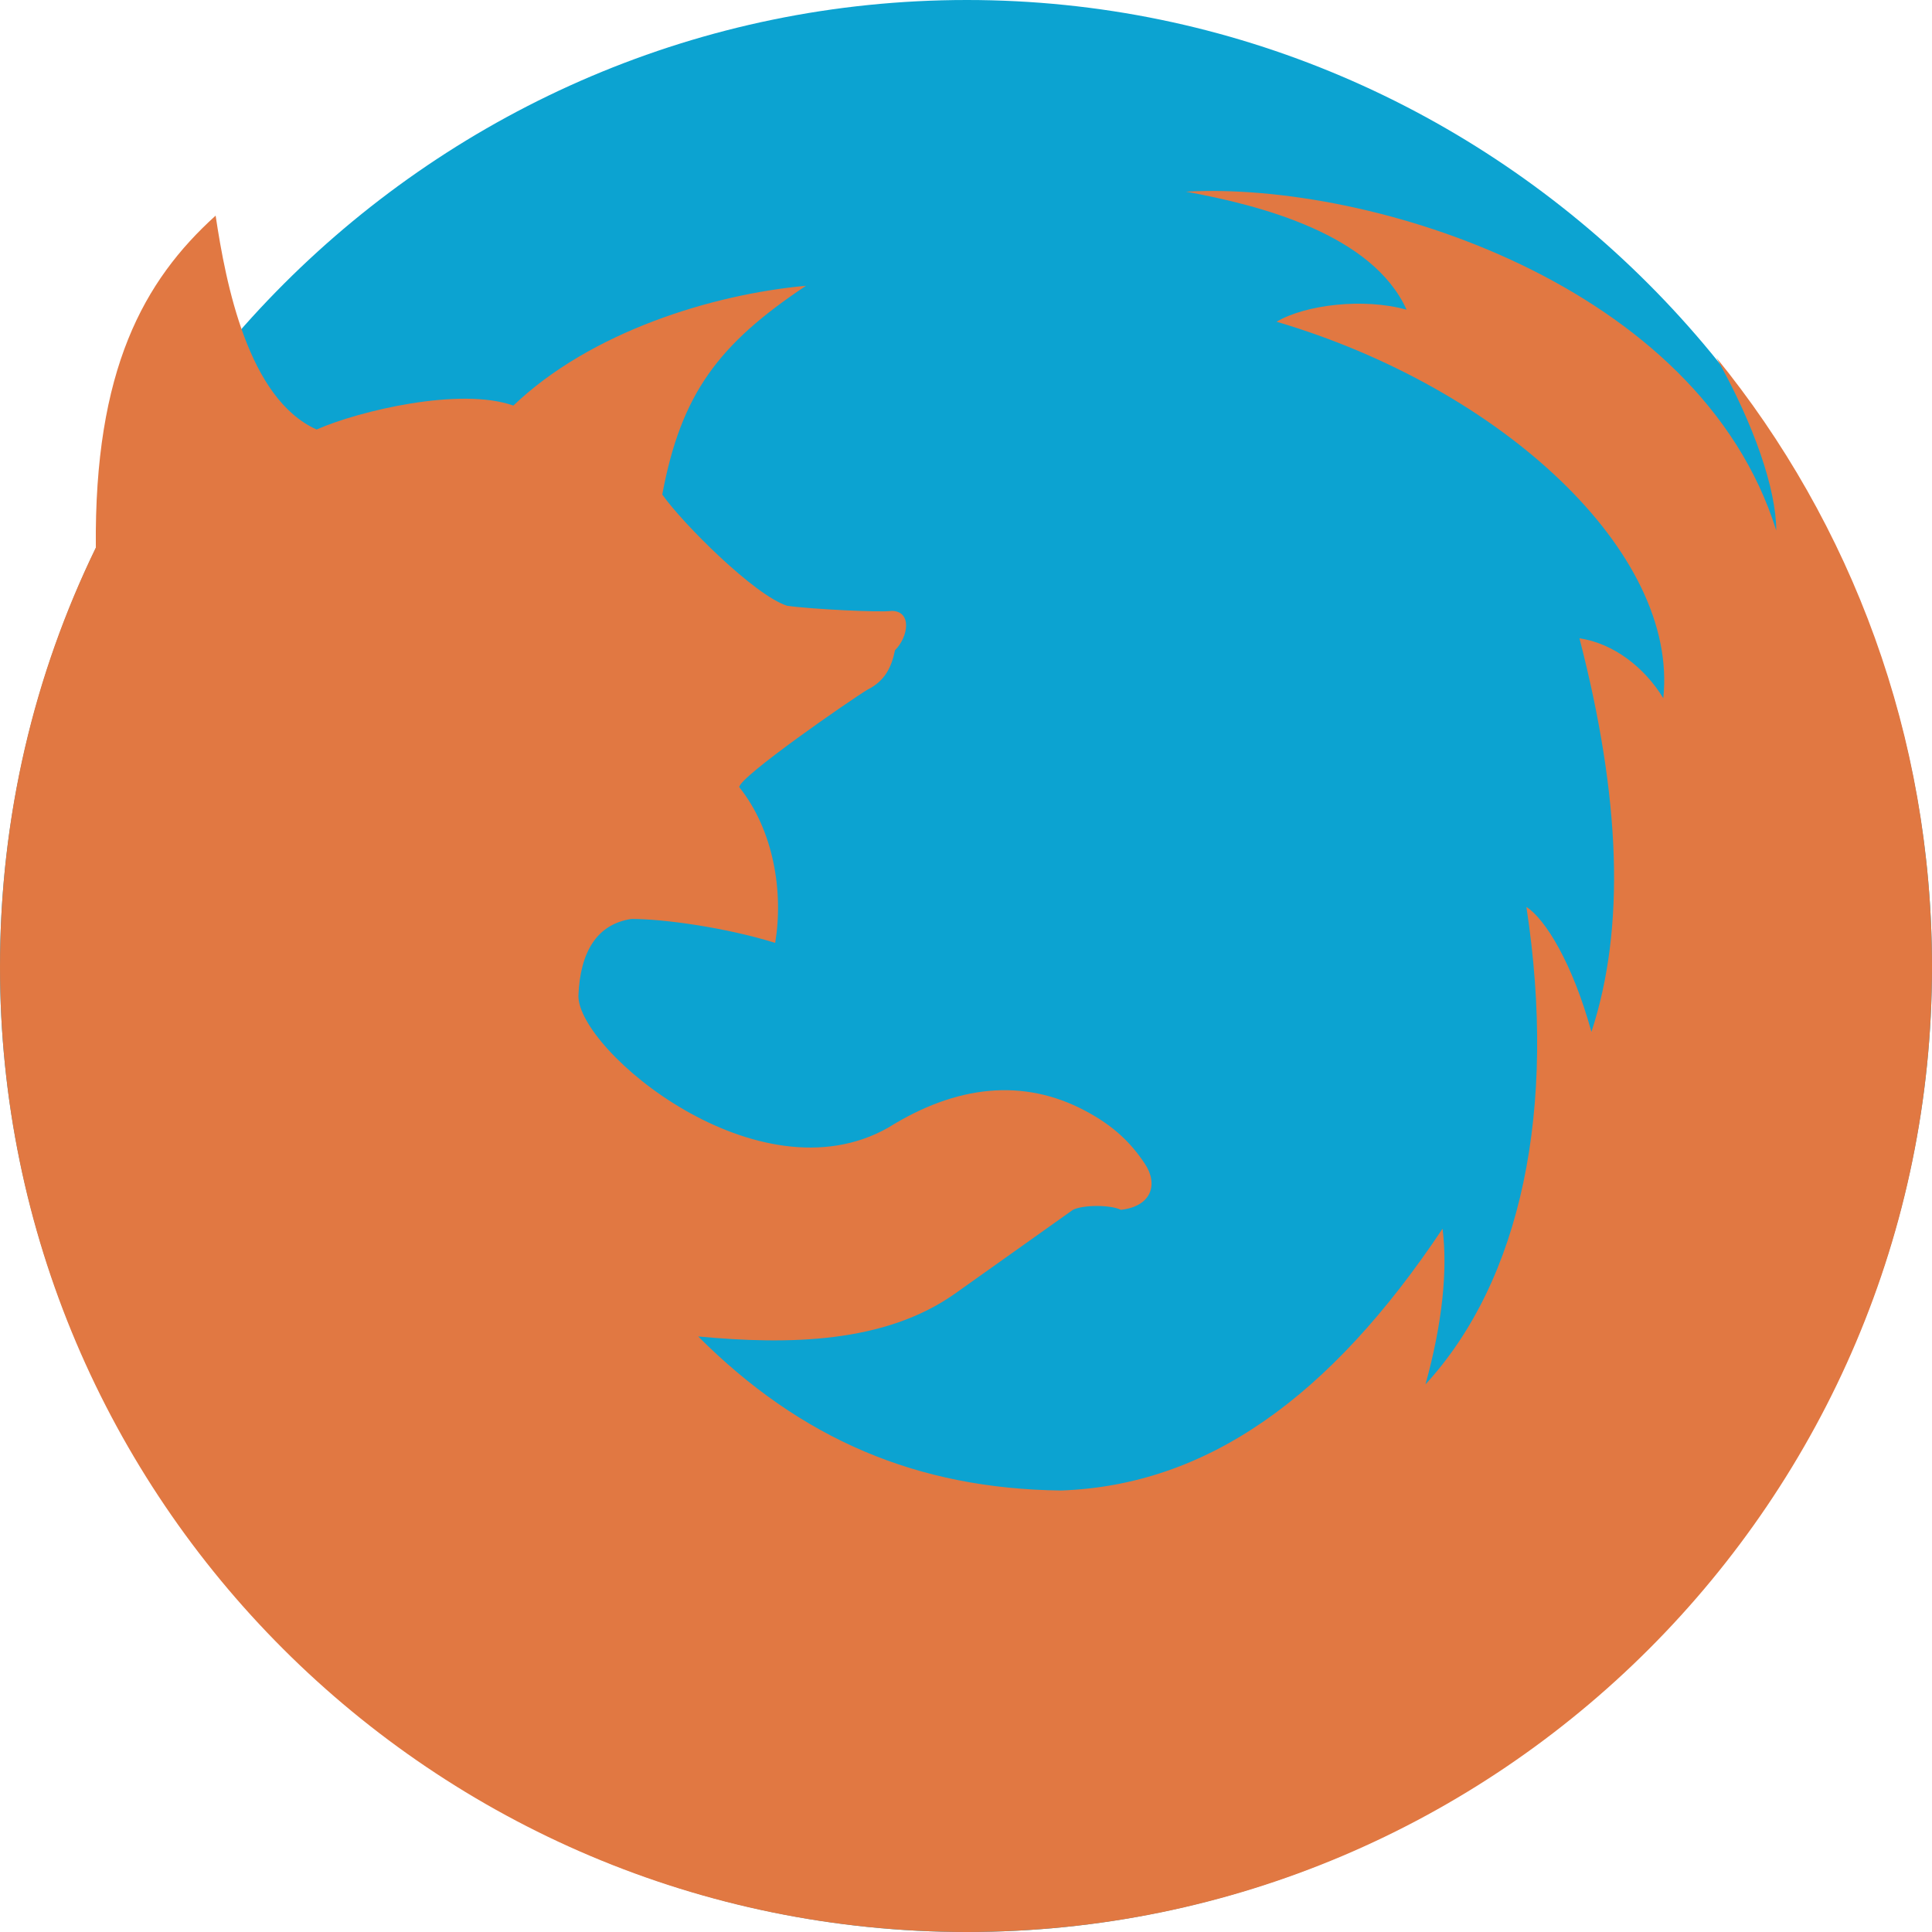
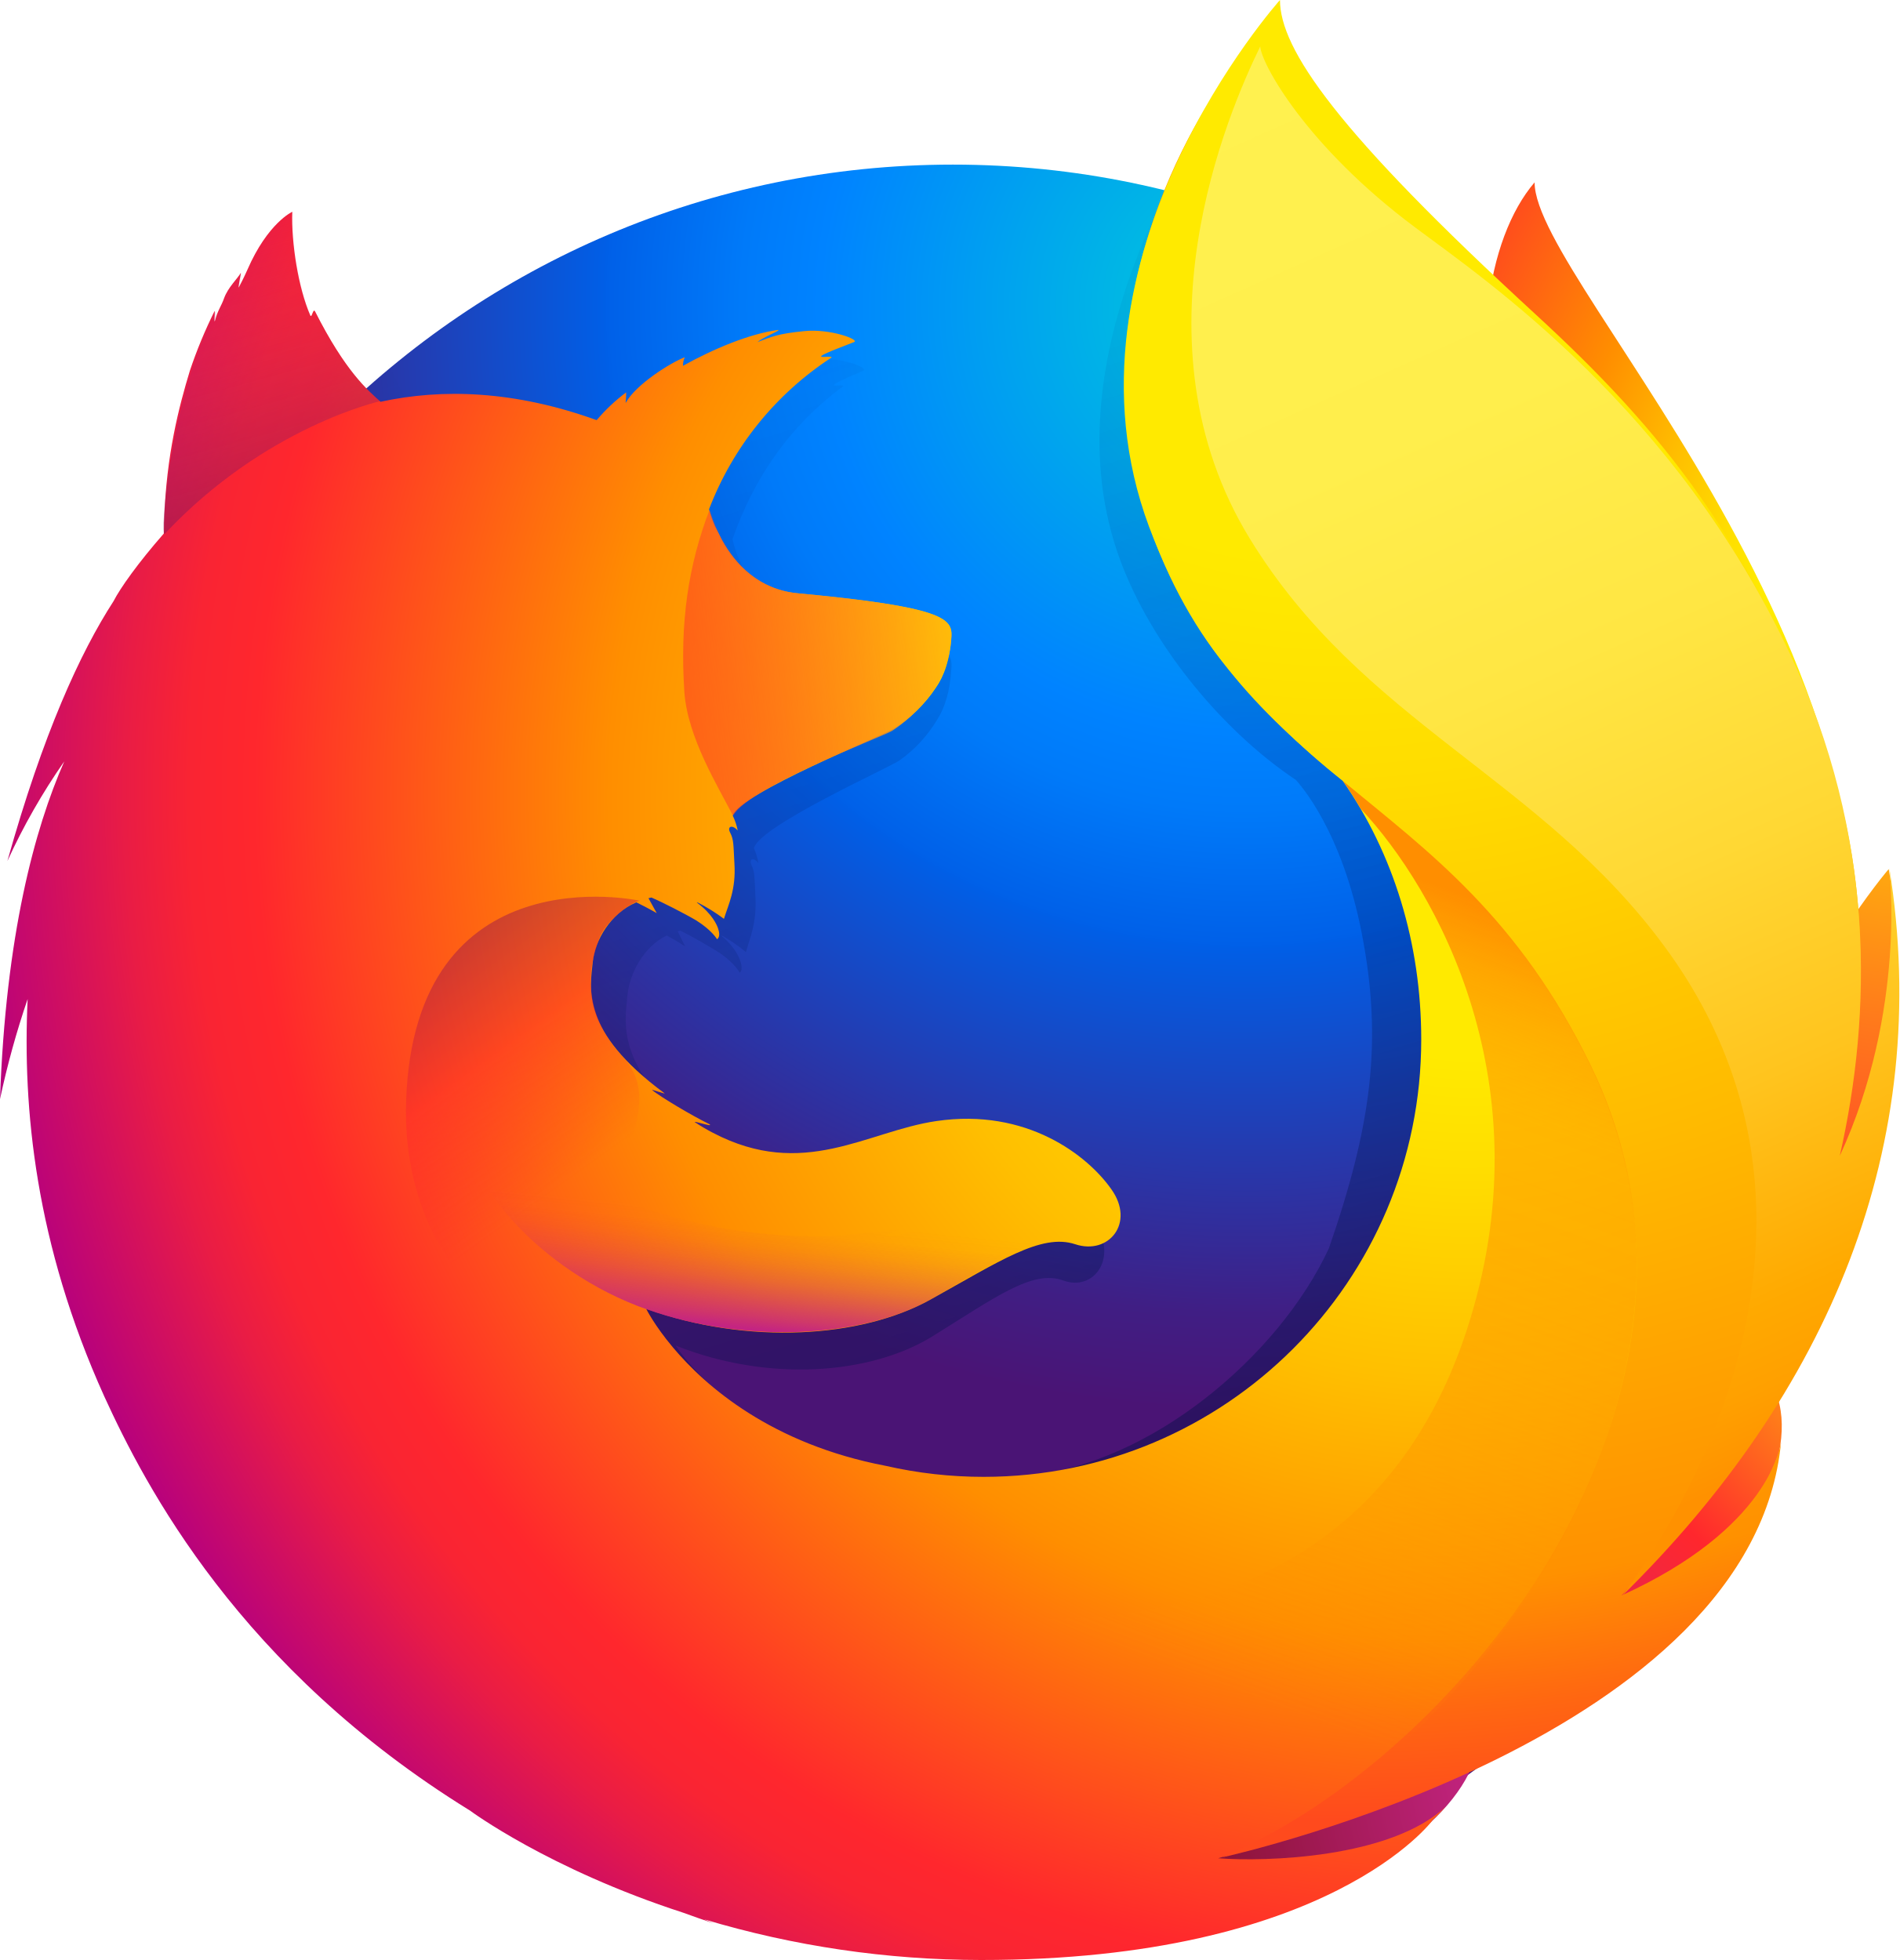
- <svg xmlns="http://www.w3.org/2000/svg" enable-background="new 0 0 512 512" height="512px" id="Layer_1" version="1.1" viewBox="0 0 512 512" width="512px" xml:space="preserve">
-   <g>
-     <path clip-rule="evenodd" d="M256.23,512C396.81,512,512,396.81,512,256.23   C512,115.184,396.81,0,256.23,0C115.184,0,0,115.184,0,256.23C0,396.81,115.184,512,256.23,512L256.23,512z" fill="#0CA3D1" fill-rule="evenodd" />
-     <path clip-rule="evenodd" d="M235.366,298.852c-34.473,19.497-82.085-20.404-82.085-34.919   c0.453-11.787,4.984-19.044,14.061-20.404c8.616,0,24.942,2.265,38.09,6.343c2.265-13.6-0.453-29.927-9.522-41.269   c0-2.718,29.473-23.123,34.012-25.849c4.531-2.265,6.351-5.89,7.257-10.428c3.625-3.625,4.531-10.429-0.906-10.429   c-2.726,0.453-21.318-0.453-27.669-1.359c-8.616-2.727-27.661-21.771-33.098-29.481c4.984-26.755,14.959-39.902,38.09-55.322   c-24.943,2.266-57.143,12.241-77.547,31.747c-14.061-4.992-40.815,1.359-52.15,6.343c-18.139-8.163-24.036-38.543-26.755-56.682   c-19.053,17.232-32.2,40.808-31.747,87.975C9.069,178.677,0,216.313,0,256.23C0,397.263,114.73,512,256.23,512   C397.263,512,512,397.263,512,256.23c0-61.228-21.325-117.464-57.15-161.451c9.983,17.686,15.874,34.918,15.874,45.8   c-20.404-65.298-107.473-92.514-156.452-89.787c19.951,3.624,49.432,11.334,58.493,31.285c-11.326-3.171-26.747-1.359-34.465,3.18   c59.869,17.686,106.583,61.22,102.489,99.771c-4.983-8.163-13.14-14.514-22.217-15.873c10.89,42.175,12.249,76.64,3.172,104.309   c-4.983-18.146-12.233-29.934-17.232-33.113c8.171,53.518-1.359,98.856-26.747,126.525c4.53-16.326,5.89-30.388,4.53-41.261   c-29.934,44.886-62.587,68.023-101.13,69.383c-38.089-0.453-68.93-13.607-96.138-40.823c24.029,2.265,49.424,1.812,68.024-11.327   l31.286-22.232c2.719-1.359,9.983-1.359,12.702,0c8.155-0.906,9.983-6.796,6.343-12.232c-3.625-5.453-8.155-9.983-15.873-14.062   C271.183,285.696,253.504,287.509,235.366,298.852L235.366,298.852z" fill="#E17842" fill-rule="evenodd" />
+ <svg xmlns="http://www.w3.org/2000/svg" viewBox="0 0 953.37 984">
+   <defs>
+     <radialGradient id="radial-gradient" cx="-14491.11" cy="9293.72" fx="-14519.876" r="450.88" gradientTransform="matrix(0.76, 0.03, 0.05, -1.12, 11485.79, 11147.95)" gradientUnits="userSpaceOnUse">
+       <stop offset="0.1" stop-color="#ffea00" />
+       <stop offset="0.17" stop-color="#ffde00" />
+       <stop offset="0.28" stop-color="#ffbf00" />
+       <stop offset="0.43" stop-color="#ff8e00" />
+       <stop offset="0.77" stop-color="#ff272d" />
+       <stop offset="0.87" stop-color="#e0255a" />
+       <stop offset="0.95" stop-color="#cc2477" />
+       <stop offset="1" stop-color="#c42482" />
+     </radialGradient>
+     <radialGradient id="radial-gradient-2" cx="-7587.48" cy="8863.48" r="791.23" gradientTransform="matrix(1.23, 0, 0, -1.23, 9957.91, 11055.45)" gradientUnits="userSpaceOnUse">
+       <stop offset="0" stop-color="#00ccda" />
+       <stop offset="0.22" stop-color="#0083ff" />
+       <stop offset="0.26" stop-color="#007af9" />
+       <stop offset="0.33" stop-color="#0060e8" />
+       <stop offset="0.33" stop-color="#005fe7" />
+       <stop offset="0.44" stop-color="#2639ad" />
+       <stop offset="0.52" stop-color="#401e84" />
+       <stop offset="0.57" stop-color="#4a1475" />
+     </radialGradient>
+     <linearGradient id="linear-gradient" x1="540.64" y1="254.8" x2="349.2" y2="881.03" gradientTransform="matrix(1, 0, 0, -1, 0, 984)" gradientUnits="userSpaceOnUse">
+       <stop offset="0" stop-color="#000f43" stop-opacity="0.4" />
+       <stop offset="0.48" stop-color="#001962" stop-opacity="0.17" />
+       <stop offset="1" stop-color="#002079" stop-opacity="0" />
+     </linearGradient>
+     <radialGradient id="radial-gradient-3" cx="-8337.74" cy="7467.89" r="266.89" gradientTransform="matrix(1.22, 0.12, 0.12, -1.22, 10240.78, 10765.16)" gradientUnits="userSpaceOnUse">
+       <stop offset="0" stop-color="#ffea00" />
+       <stop offset="0.5" stop-color="#ff272d" />
+       <stop offset="1" stop-color="#c42482" />
+     </radialGradient>
+     <radialGradient id="radial-gradient-4" cx="-8361.89" cy="7723.8" r="445.68" gradientTransform="matrix(1.22, 0.12, 0.12, -1.22, 10240.78, 10765.16)" gradientUnits="userSpaceOnUse">
+       <stop offset="0" stop-color="#ffe900" />
+       <stop offset="0.16" stop-color="#ffaf0e" />
+       <stop offset="0.32" stop-color="#ff7a1b" />
+       <stop offset="0.47" stop-color="#ff4e26" />
+       <stop offset="0.62" stop-color="#ff2c2e" />
+       <stop offset="0.76" stop-color="#ff1434" />
+       <stop offset="0.89" stop-color="#ff0538" />
+       <stop offset="1" stop-color="#ff0039" />
+     </radialGradient>
+     <radialGradient id="radial-gradient-5" cx="-8298.85" cy="7310.66" r="408.96" gradientTransform="matrix(1.22, 0.12, 0.12, -1.22, 10240.78, 10765.16)" gradientUnits="userSpaceOnUse">
+       <stop offset="0" stop-color="#ff272d" />
+       <stop offset="0.5" stop-color="#c42482" />
+       <stop offset="0.99" stop-color="#620700" />
+     </radialGradient>
+     <radialGradient id="radial-gradient-6" cx="715.19" cy="589.96" fx="743.167" fy="576.132" r="782.18" gradientTransform="matrix(1, 0, 0, -1, 0, 984)" gradientUnits="userSpaceOnUse">
+       <stop offset="0.16" stop-color="#ffea00" />
+       <stop offset="0.23" stop-color="#ffde00" />
+       <stop offset="0.37" stop-color="#ffbf00" />
+       <stop offset="0.54" stop-color="#ff8e00" />
+       <stop offset="0.76" stop-color="#ff272d" />
+       <stop offset="0.8" stop-color="#f92433" />
+       <stop offset="0.84" stop-color="#e91c45" />
+       <stop offset="0.89" stop-color="#cf0e62" />
+       <stop offset="0.94" stop-color="#b5007f" />
+     </radialGradient>
+     <radialGradient id="radial-gradient-7" cx="670.34" cy="952.71" r="891.45" gradientTransform="matrix(1, 0, 0, -1, 0, 984)" gradientUnits="userSpaceOnUse">
+       <stop offset="0.28" stop-color="#ffea00" />
+       <stop offset="0.4" stop-color="#fd0" />
+       <stop offset="0.63" stop-color="#ffba00" />
+       <stop offset="0.86" stop-color="#ff9100" />
+       <stop offset="0.93" stop-color="#ff6711" />
+       <stop offset="0.99" stop-color="#ff4a1d" />
+     </radialGradient>
+     <linearGradient id="linear-gradient-2" x1="-9023.45" y1="7636.92" x2="-8716.42" y2="7715.18" gradientTransform="matrix(1.22, 0.12, 0.12, -1.22, 10240.78, 10765.16)" gradientUnits="userSpaceOnUse">
+       <stop offset="0" stop-color="#c42482" stop-opacity="0.5" />
+       <stop offset="0.47" stop-color="#ff272d" stop-opacity="0.5" />
+       <stop offset="0.49" stop-color="#ff2c2c" stop-opacity="0.51" />
+       <stop offset="0.68" stop-color="#ff7a1a" stop-opacity="0.72" />
+       <stop offset="0.83" stop-color="#ffb20d" stop-opacity="0.87" />
+       <stop offset="0.94" stop-color="#ffd605" stop-opacity="0.96" />
+       <stop offset="1" stop-color="#ffe302" />
+     </linearGradient>
+     <linearGradient id="linear-gradient-3" x1="188.87" y1="2081.23" x2="134.3" y2="2221.08" gradientTransform="matrix(0.99, 0.1, 0.1, -0.99, -250.09, 2306.15)" gradientUnits="userSpaceOnUse">
+       <stop offset="0" stop-color="#891551" stop-opacity="0.6" />
+       <stop offset="1" stop-color="#c42482" stop-opacity="0" />
+     </linearGradient>
+     <linearGradient id="linear-gradient-4" x1="-38.43" y1="278.04" x2="55.68" y2="171.16" gradientTransform="matrix(0.99, 0.1, 0.1, -0.99, 229.04, 745.74)" gradientUnits="userSpaceOnUse">
+       <stop offset="0.01" stop-color="#891551" stop-opacity="0.5" />
+       <stop offset="0.48" stop-color="#ff272d" stop-opacity="0.5" />
+       <stop offset="1" stop-color="#ff272d" stop-opacity="0" />
+     </linearGradient>
+     <linearGradient id="linear-gradient-5" x1="142.46" y1="93.68" x2="142.53" y2="168.46" gradientTransform="matrix(0.99, 0.1, 0.1, -0.99, 229.04, 745.74)" gradientUnits="userSpaceOnUse">
+       <stop offset="0" stop-color="#c42482" />
+       <stop offset="0.08" stop-color="#c42482" stop-opacity="0.81" />
+       <stop offset="0.21" stop-color="#c42482" stop-opacity="0.57" />
+       <stop offset="0.33" stop-color="#c42482" stop-opacity="0.36" />
+       <stop offset="0.45" stop-color="#c42482" stop-opacity="0.2" />
+       <stop offset="0.56" stop-color="#c42482" stop-opacity="0.09" />
+       <stop offset="0.67" stop-color="#c42482" stop-opacity="0.02" />
+       <stop offset="0.77" stop-color="#c42482" stop-opacity="0" />
+     </linearGradient>
+     <linearGradient id="linear-gradient-6" x1="620.52" y1="947.88" x2="926.18" y2="264.39" gradientTransform="matrix(1, 0, 0, -1, 0, 984)" gradientUnits="userSpaceOnUse">
+       <stop offset="0" stop-color="#fff14f" />
+       <stop offset="0.27" stop-color="#ffee4c" />
+       <stop offset="0.45" stop-color="#ffe643" />
+       <stop offset="0.61" stop-color="#ffd834" />
+       <stop offset="0.76" stop-color="#ffc41e" />
+       <stop offset="0.89" stop-color="#ffab02" />
+       <stop offset="0.9" stop-color="#ffa900" />
+       <stop offset="0.95" stop-color="#ffa000" />
+       <stop offset="1" stop-color="#ff9100" />
+     </linearGradient>
+     <linearGradient id="linear-gradient-7" x1="680.88" y1="554.79" x2="536.1" y2="166.04" gradientTransform="matrix(1, 0, 0, -1, 0, 984)" gradientUnits="userSpaceOnUse">
+       <stop offset="0" stop-color="#ff8e00" />
+       <stop offset="0.04" stop-color="#ff8e00" stop-opacity="0.86" />
+       <stop offset="0.08" stop-color="#ff8e00" stop-opacity="0.73" />
+       <stop offset="0.13" stop-color="#ff8e00" stop-opacity="0.63" />
+       <stop offset="0.18" stop-color="#ff8e00" stop-opacity="0.56" />
+       <stop offset="0.23" stop-color="#ff8e00" stop-opacity="0.51" />
+       <stop offset="0.28" stop-color="#ff8e00" stop-opacity="0.5" />
+       <stop offset="0.39" stop-color="#ff8e00" stop-opacity="0.48" />
+       <stop offset="0.52" stop-color="#ff8e00" stop-opacity="0.42" />
+       <stop offset="0.68" stop-color="#ff8e00" stop-opacity="0.31" />
+       <stop offset="0.84" stop-color="#ff8e00" stop-opacity="0.17" />
+       <stop offset="1" stop-color="#ff8e00" stop-opacity="0" />
+     </linearGradient>
+   </defs>
+   <g id="Layer_2" data-name="Layer 2">
+     <g id="Layer_1-2" data-name="Layer 1">
+       <g id="Layer_2-2" data-name="Layer 2">
+         <g id="Firefox_-_Large" data-name="Firefox - Large">
+           <path d="M770.28,91.56c-23.95,27.88-35.1,90.64-10.82,154.26s61.5,49.8,84.7,114.67c30.62,85.6,16.37,200.59,16.37,200.59s36.81,106.61,62.47-6.63C979.79,341.74,770.28,143.94,770.28,91.56Z" style="fill:url(#radial-gradient)" />
+           <path id="_Path_" data-name=" Path " d="M478.07,974.64c245.24,0,443.9-199.74,443.9-446s-198.66-446-443.66-446S34.65,282.32,34.65,528.61C34.18,775.14,233.07,974.64,478.07,974.64Z" style="fill:url(#radial-gradient-2)" />
+           <path d="M810.67,803.64a246.8,246.8,0,0,1-30.12,18.18,705.31,705.31,0,0,0,38.3-63c9.46-10.47,18.13-20.65,25.19-31.65,3.44-5.41,7.31-12.08,11.42-19.82,24.92-44.9,52.4-117.56,53.18-192.2v-5.66a257.25,257.25,0,0,0-5.71-55.75c.2,1.43.38,2.86.56,4.29-.22-1.1-.41-2.21-.64-3.31.37,2,.66,4,1,6,5.09,43.22,1.47,85.37-16.68,116.45-.29.45-.58.88-.87,1.32,9.41-47.23,12.56-99.39,2.09-151.6,0,0-4.19-25.38-35.38-102.44-18-44.35-49.83-80.72-78-107.21-24.69-30.55-47.11-51-59.47-64.06C689.72,126,678.9,105.61,674.45,92.31c-3.85-1.93-53.14-49.81-57.05-51.63-21.51,33.35-89.16,137.67-57,235.15,14.58,44.17,51.47,90,90.07,115.74,1.69,1.94,23,25,33.09,77.16,10.45,53.85,5,95.86-16.54,158C641.73,681.24,577,735.12,516.3,740.63c-129.67,11.78-177.15-65.11-177.15-65.11C385.49,694,436.72,690.17,467.87,671c31.4-19.43,50.39-33.83,65.81-28.15C548.86,648.43,561,632,550.1,615a78.5,78.5,0,0,0-79.4-34.57c-31.43,5.11-60.23,30-101.41,5.89a86.29,86.29,0,0,1-7.73-5.06c-2.71-1.79,8.83,2.72,6.13.69-8-4.35-22.2-13.84-25.88-17.22-.61-.56,6.22,2.18,5.61,1.62-38.51-31.71-33.7-53.13-32.49-66.57,1-10.75,8-24.52,19.75-30.11,5.69,3.11,9.24,5.48,9.24,5.48s-2.43-5-3.74-7.58c.46-.2.9-.15,1.36-.34,4.66,2.25,15,8.1,20.41,11.67,7.07,5,9.33,9.44,9.33,9.44s1.86-1,.48-5.37c-.5-1.78-2.65-7.45-9.65-13.17h.44A81.61,81.61,0,0,1,374.42,478c2-7.18,5.53-14.68,4.75-28.09-.48-9.43-.26-11.87-1.92-15.51-1.49-3.13.83-4.35,3.42-1.1a32.5,32.5,0,0,0-2.21-7.4v-.24c3.23-11.24,68.25-40.46,73-43.88A67.2,67.2,0,0,0,470.59,361c3.62-5.76,6.34-13.85,7-26.11.36-8.84-3.76-14.73-69.51-21.62-18-1.77-28.53-14.8-34.53-26.82-1.09-2.59-2.21-4.94-3.33-7.28a57.68,57.68,0,0,1-2.56-8.43c10.75-30.87,28.81-57,55.37-76.7,1.45-1.32-5.78.34-4.34-1,1.69-1.54,12.71-6,14.79-7,2.54-1.2-10.88-6.9-22.73-5.51-12.07,1.36-14.63,2.8-21.07,5.53,2.67-2.66,11.17-6.15,9.18-6.13-13,2-29.18,9.56-43,18.12a10.66,10.66,0,0,1,.83-4.35c-6.44,2.73-22.26,13.79-26.87,23.14a44.29,44.29,0,0,0,.27-5.4,84.17,84.17,0,0,0-13.19,13.82l-.24.22c-37.36-15-70.23-16-98.05-9.28-6.09-6.11-9.06-1.64-22.91-32.07-.94-1.83.72,1.81,0,0-2.28-5.9,1.39,7.87,0,0-23.28,18.37-53.92,39.19-68.63,53.89-.18.59,17.16-4.9,0,0-6,1.72-5.6,5.28-6.51,37.5-.22,2.44,0,5.18-.22,7.38-11.75,15-19.75,27.64-22.78,34.21-15.19,26.18-31.93,67-48.15,131.55A334.82,334.82,0,0,1,75.2,398.36C61.71,432.63,48.67,486.44,46.07,569.3A482.08,482.08,0,0,1,58.6,518.64,473,473,0,0,0,93.33,719.71c9.33,22.82,24.76,57.46,51,95.4C226.9,902,343.31,956,472.21,956,606.79,956,727.64,897.13,810.67,803.64Z" style="fill:url(#linear-gradient)" />
+           <path d="M711.1,866.71c162.87-18.86,235-186.7,142.38-190C769.85,674,634,875.61,711.1,866.71Z" style="fill:url(#radial-gradient-3)" />
+           <path d="M865.21,642.42C977.26,577.21,948,436.34,948,436.34s-43.25,50.24-72.62,130.32C846.4,646,797.84,681.81,865.21,642.42Z" style="fill:url(#radial-gradient-4)" />
+           <path d="M509.47,950.06C665.7,999.91,800,876.84,717.21,835.74,642,798.68,435.32,926.49,509.47,950.06Z" style="fill:url(#radial-gradient-5)" />
+           <path d="M876.85,702.23c3.8-5.36,8.94-22.53,13.48-30.21,27.58-44.52,27.78-80,27.78-80.84,16.66-83.22,15.15-117.2,4.9-180-8.25-50.6-44.32-123.09-75.57-158-32.2-36-9.51-24.25-40.69-50.52-27.33-30.29-53.82-60.29-68.25-72.36C634.22,43.09,636.57,24.58,638.58,21.42c-.34.37-.84.92-1.47,1.64C635.87,18.14,635,14,635,14s-57,57-69,152c-7.83,62,15.38,126.68,49,168a381.62,381.62,0,0,0,59,58h0c25.4,36.48,39.38,81.49,39.38,129.91,0,121.24-98.34,219.53-219.65,219.53a220.14,220.14,0,0,1-49.13-5.52c-57.24-10.92-90.3-39.8-106.78-59.41-9.45-11.23-13.46-19.42-13.46-19.42,51.28,18.37,108,14.53,142.47-4.52,34.75-19.26,55.77-33.55,72.84-27.92,16.82,5.61,30.21-10.67,18.2-27.54-11.77-16.85-42.4-41-87.88-34.29-34.79,5.07-66.66,29.76-112.24,5.84a97.34,97.34,0,0,1-8.55-5c-3-1.77,9.77,2.69,6.79.68-8.87-4.32-24.57-13.73-28.64-17.07-.68-.56,6.88,2.16,6.2,1.6-42.62-31.45-37.3-52.69-36-66,1.07-10.66,8.81-24.32,21.86-29.86,6.3,3.08,10.23,5.43,10.23,5.43s-2.69-4.92-4.14-7.51c.51-.19,1-.15,1.5-.34,5.16,2.23,16.58,8,22.59,11.57,7.83,4.95,10.32,9.36,10.32,9.36s2.06-1,.54-5.33c-.56-1.77-2.93-7.39-10.68-13.07h.48a91.65,91.65,0,0,1,13.13,8.17c2.19-7.12,6.12-14.56,5.25-27.86-.53-9.35-.28-11.78-2.12-15.39-1.65-3.1.92-4.31,3.78-1.09a29.73,29.73,0,0,0-2.44-7.34v-.24c3.57-11.14,75.53-40.12,80.77-43.51a70.24,70.24,0,0,0,21.17-20.63c4-5.72,7-13.73,7.75-25.89.25-5.48-1.44-9.82-20.5-14-11.44-2.49-29.14-4.91-56.43-7.47-19.9-1.76-31.58-14.68-38.21-26.6-1.21-2.57-2.45-4.9-3.68-7.22a53.41,53.41,0,0,1-2.83-8.36,158.47,158.47,0,0,1,61.28-76.06c1.6-1.31-6.4.33-4.8-1,1.87-1.52,14.06-5.93,16.37-6.92,2.81-1.19-12-6.84-25.16-5.47-13.36,1.35-16.19,2.78-23.32,5.49,3-2.64,12.37-6.1,10.16-6.08-14.4,2-32.3,9.48-47.6,18a9.72,9.72,0,0,1,.92-4.31c-7.13,2.71-24.64,13.67-29.73,23a39.79,39.79,0,0,0,.29-5.35,88.55,88.55,0,0,0-14.6,13.7l-.27.22C258.14,196,221.75,195,191,201.72c-6.74-6.06-17.57-15.23-32.89-45.4-1-1.82-1.6,3.75-2.4,2-6-13.81-9.55-36.44-9-52,0,0-12.32,5.61-22.51,29.06-1.89,4.21-3.11,6.54-4.32,8.87-.56.68,1.27-7.7,1-7.24-1.77,3-6.36,7.19-8.37,12.62-1.38,4-3.32,6.27-4.56,11.29l-.29.46c-.1-1.48.37-6.08,0-5.14A235.4,235.4,0,0,0,95.34,186c-5.49,18-11.88,42.61-12.89,74.57-.24,2.42,0,5.14-.25,7.32-13,14.83-21.86,27.39-25.2,33.91-16.81,26-35.33,66.44-53.29,130.46a319.35,319.35,0,0,1,28.54-50C17.32,416.25,2.89,469.62,0,551.8a436.92,436.92,0,0,1,13.87-50.24C11.29,556.36,17.68,624.3,52.32,701c20.57,45,67.92,136.6,183.62,208h0s39.36,29.3,107,51.26c5,1.81,10.06,3.6,15.23,5.33q-2.43-1-4.71-2A484.9,484.9,0,0,0,492.27,984c175.18.15,226.85-70.2,226.85-70.2l-.51.38q3.71-3.49,7.14-7.26c-27.64,26.08-90.75,27.84-114.3,26,40.22-11.81,66.69-21.81,118.17-41.52q9-3.36,18.48-7.64l2-.94c1.25-.58,2.49-1.13,3.75-1.74a349.3,349.3,0,0,0,70.26-44c51.7-41.3,63-81.56,68.83-108.1-.82,2.54-3.37,8.47-5.17,12.32-13.31,28.48-42.84,46-74.91,61a689.05,689.05,0,0,0,42.38-62.44C865.77,729.39,869,713.15,876.85,702.23Z" style="fill:url(#radial-gradient-6)" />
+           <path d="M813.92,801c21.08-23.24,40-49.82,54.35-80,36.9-77.58,94-206.58,49-341.31C881.77,273.22,833,215,771.11,158.12,670.56,65.76,642.48,24.52,642.48,0c0,0-116.09,129.41-65.74,264.38s153.46,130,221.68,270.87c80.27,165.74-64.95,346.61-185,397.24,7.35-1.63,267-60.38,280.61-208.88C893.68,726.34,887.83,767.41,813.92,801Z" style="fill:url(#radial-gradient-7)" />
+           <path d="M477.59,319.37c.39-8.77-4.16-14.66-76.68-21.46-29.84-2.76-41.26-30.33-44.75-41.94-10.61,27.56-15,56.49-12.64,91.48,1.61,22.92,17,47.52,24.37,62,0,0,1.64-2.13,2.39-2.91,13.86-14.43,71.94-36.42,77.39-39.54C453.69,363.16,476.58,346.44,477.59,319.37Z" style="fill:url(#linear-gradient-2)" />
+           <path d="M158.31,156.47c-1-1.82-1.6,3.75-2.4,2-6-13.81-9.58-36.2-8.72-52,0,0-12.32,5.61-22.51,29.06-1.89,4.21-3.11,6.54-4.32,8.86-.56.68,1.27-7.7,1-7.24-1.77,3-6.36,7.19-8.35,12.38-1.65,4.24-3.35,6.52-4.61,11.77-.39,1.43.39-6.32,0-5.38C84.72,201.68,80.19,271,82.69,268,133.17,214.14,191,201.36,191,201.36c-6.15-4.53-19.53-17.63-32.7-44.89Z" style="fill:url(#linear-gradient-3)" />
+           <path d="M349.84,720.1c-69.72-29.77-149-71.75-146-167.14C207.92,427.35,321,452.18,321,452.18c-4.27,1-15.68,9.16-19.72,17.82-4.27,10.83-12.07,35.28,11.55,60.9,37.09,40.19-76.2,95.36,98.66,199.57,4.41,2.4-41-1.43-61.64-10.36Z" style="fill:url(#linear-gradient-4)" />
+           <path d="M325.07,657.5c49.44,17.21,107,14.19,141.52-4.86,23.09-12.85,52.7-33.43,70.92-28.35-15.78-6.24-27.73-9.15-42.1-9.86-2.45,0-5.38,0-8-.32a136,136,0,0,0-15.76.86c-8.9.82-18.77,6.43-27.74,5.53-.48,0,8.7-3.77,8-3.61-4.75,1-9.92,1.21-15.37,1.88-3.47.39-6.45.82-9.89,1-103,8.73-190-55.81-190-55.81-7.41,25,33.17,74.3,88.52,93.57Z" style="fill:url(#linear-gradient-5)" />
+           <path d="M813.74,801.65c104.16-102.27,156.86-226.58,134.58-366,0,0,8.9,71.5-24.85,144.63,16.21-71.39,18.1-160.11-25-252C841,205.64,746.45,141.11,710.35,114.19,655.66,73.4,633,31.87,632.57,23.3c-16.34,33.48-65.77,148.2-5.31,247,56.64,92.56,145.86,120,208.33,205C950.67,631.67,813.74,801.65,813.74,801.65Z" style="fill:url(#linear-gradient-6)" />
+           <path d="M798.81,535.55C762.41,460.35,717,427.55,674,392c5,7,6.23,9.47,9,14,37.83,40.32,93.61,138.66,53.11,262.11C659.88,900.48,355,791.06,323,760.32,335.93,894.81,561,959.16,707.6,872,791,793,858.47,658.79,798.81,535.55Z" style="fill:url(#linear-gradient-7)" />
+         </g>
+       </g>
+     </g>
  </g>
</svg>
